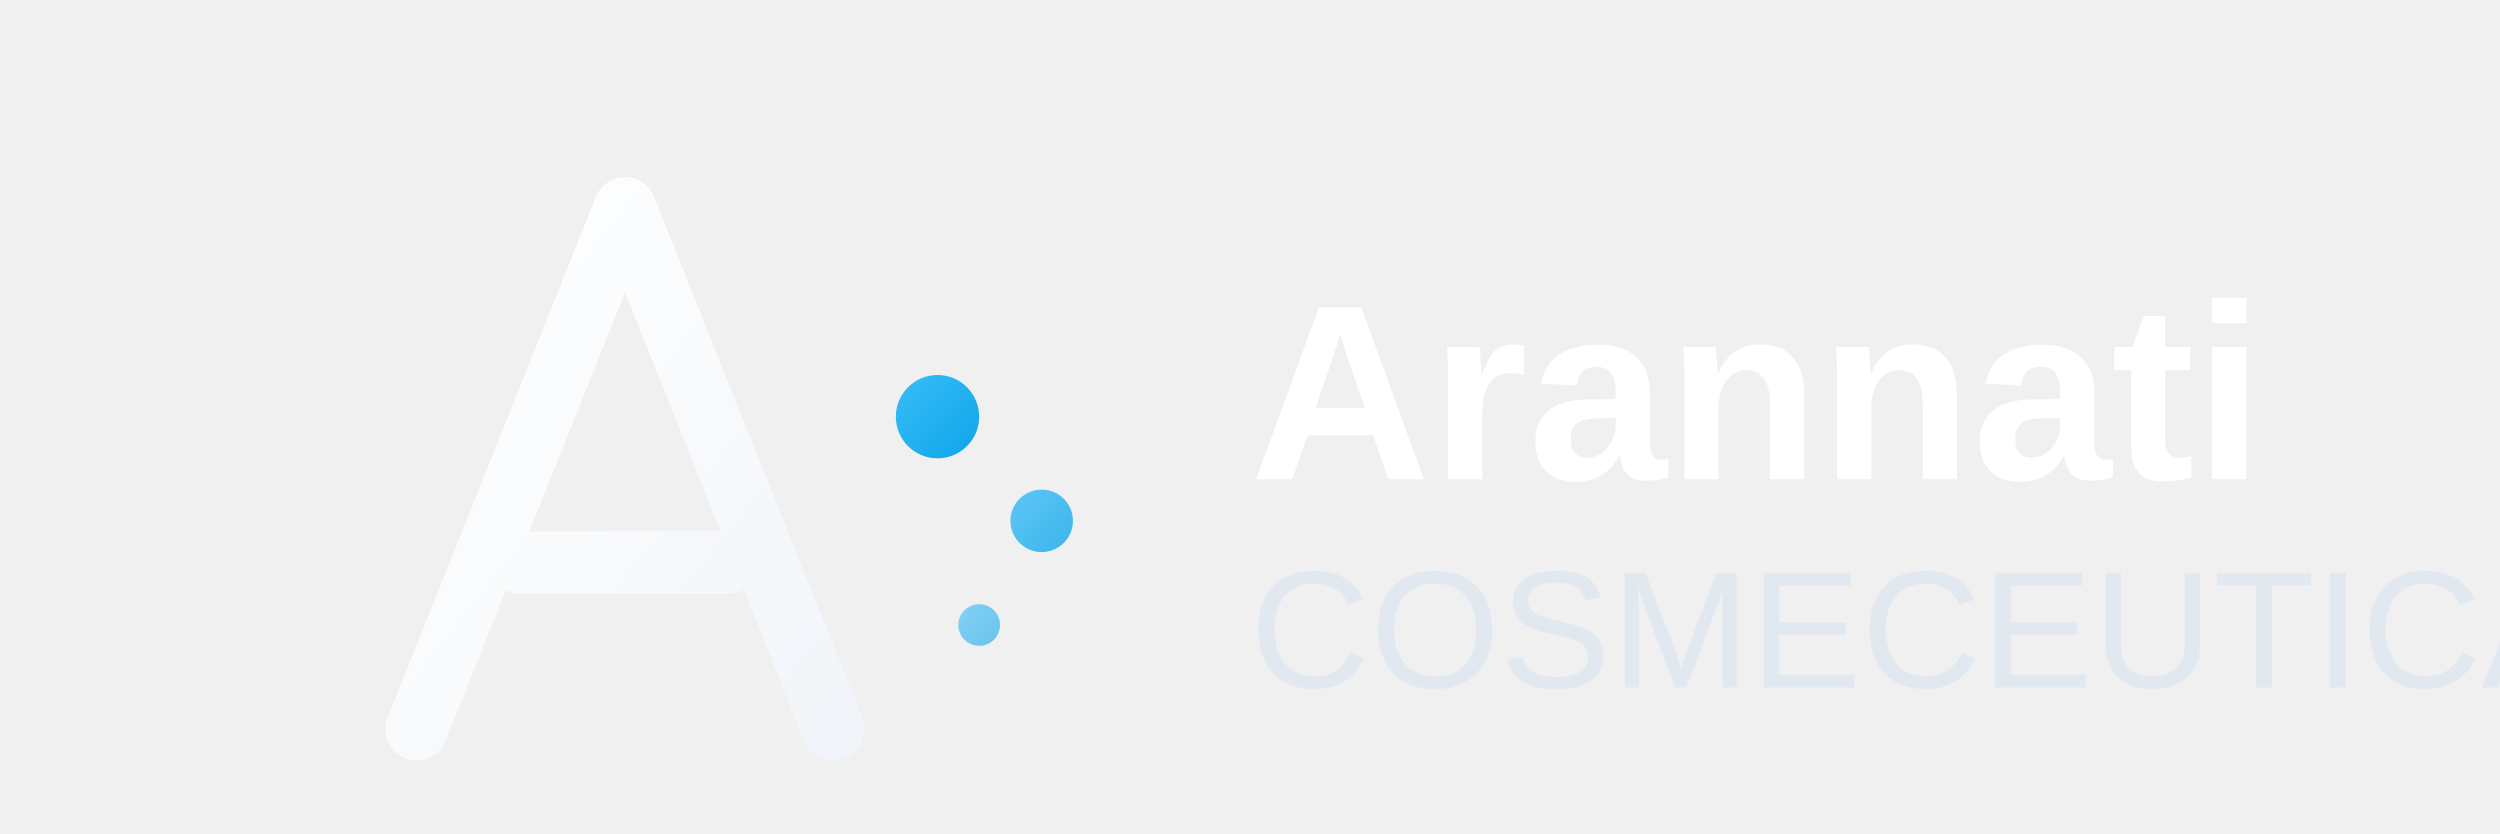
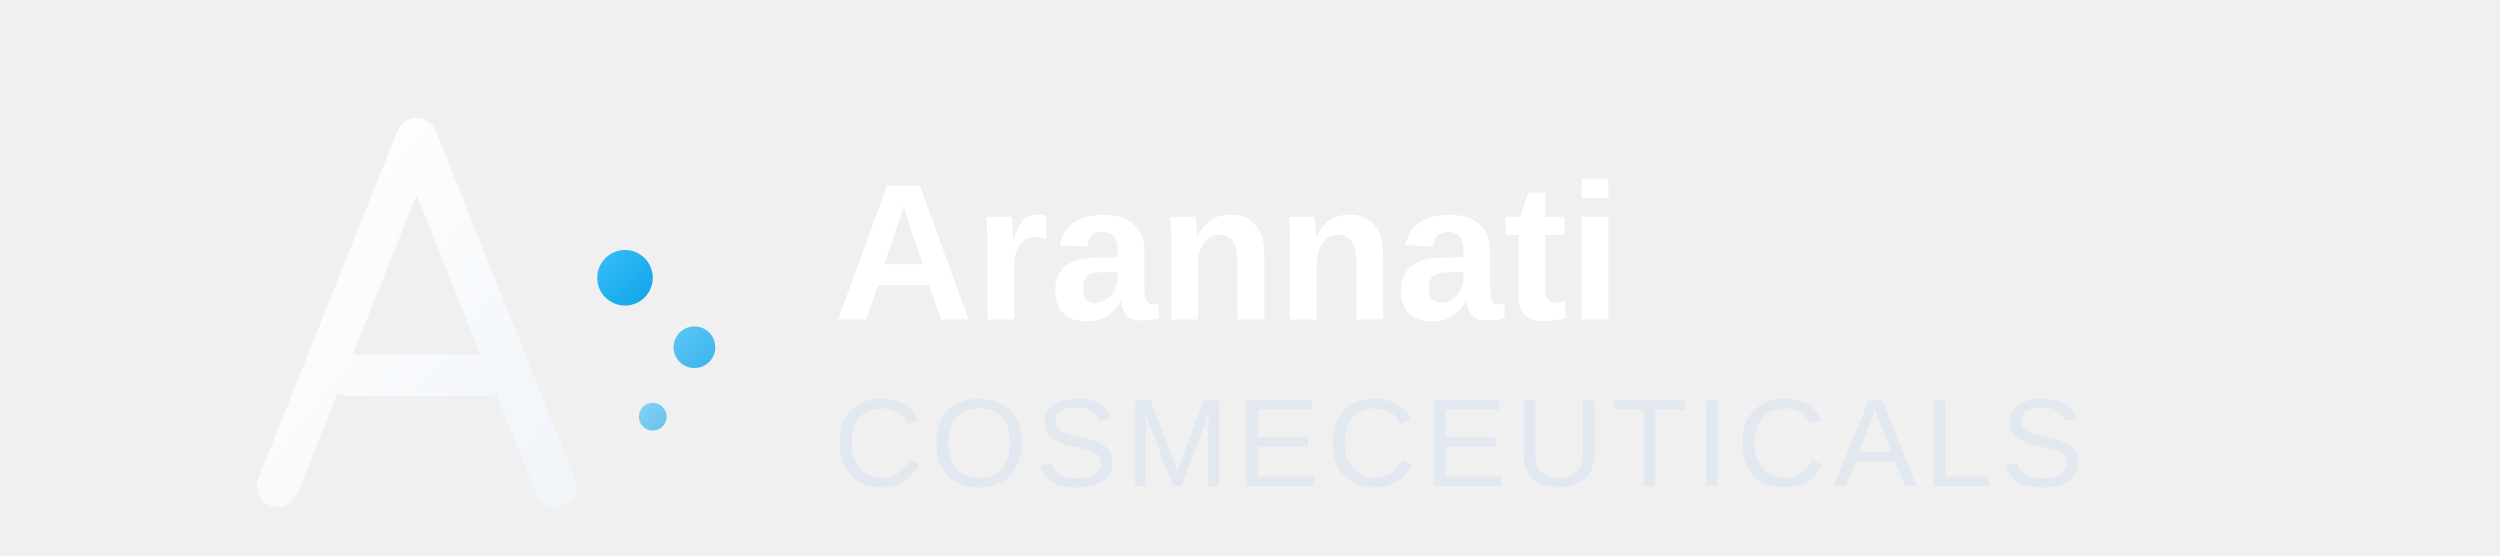
- <svg xmlns="http://www.w3.org/2000/svg" width="120" height="40" viewBox="0 0 120 40">
+ <svg xmlns="http://www.w3.org/2000/svg" width="180" height="40" viewBox="0 0 180 40">
  <defs>
    <linearGradient id="logoGradientWhite" x1="0%" y1="0%" x2="100%" y2="100%">
      <stop offset="0%" style="stop-color:#ffffff;stop-opacity:1" />
      <stop offset="100%" style="stop-color:#f1f5f9;stop-opacity:1" />
    </linearGradient>
    <linearGradient id="accentGradientWhite" x1="0%" y1="0%" x2="100%" y2="100%">
      <stop offset="0%" style="stop-color:#38bdf8;stop-opacity:1" />
      <stop offset="100%" style="stop-color:#0ea5e9;stop-opacity:1" />
    </linearGradient>
  </defs>
  <g transform="translate(5, 5)">
    <path d="M15 30 L25 5 L35 30 M20 22 L30 22" stroke="url(#logoGradientWhite)" stroke-width="3" fill="none" stroke-linecap="round" stroke-linejoin="round" />
    <circle cx="40" cy="15" r="2" fill="url(#accentGradientWhite)" />
    <circle cx="45" cy="20" r="1.5" fill="url(#accentGradientWhite)" opacity="0.8" />
    <circle cx="42" cy="25" r="1" fill="url(#accentGradientWhite)" opacity="0.6" />
-     <text x="55" y="18" font-family="Arial, sans-serif" font-size="12" font-weight="bold" fill="#ffffff">
+     <text x="55" y="18" font-family="Arial, sans-serif" font-size="14" font-weight="bold" fill="#ffffff">
            Arannati
        </text>
-     <text x="55" y="28" font-family="Arial, sans-serif" font-size="8" fill="#e2e8f0">
+     <text x="55" y="30" font-family="Arial, sans-serif" font-size="9" font-weight="normal" fill="#e2e8f0" letter-spacing="0.5px">
            COSMECEUTICALS
        </text>
  </g>
</svg>
